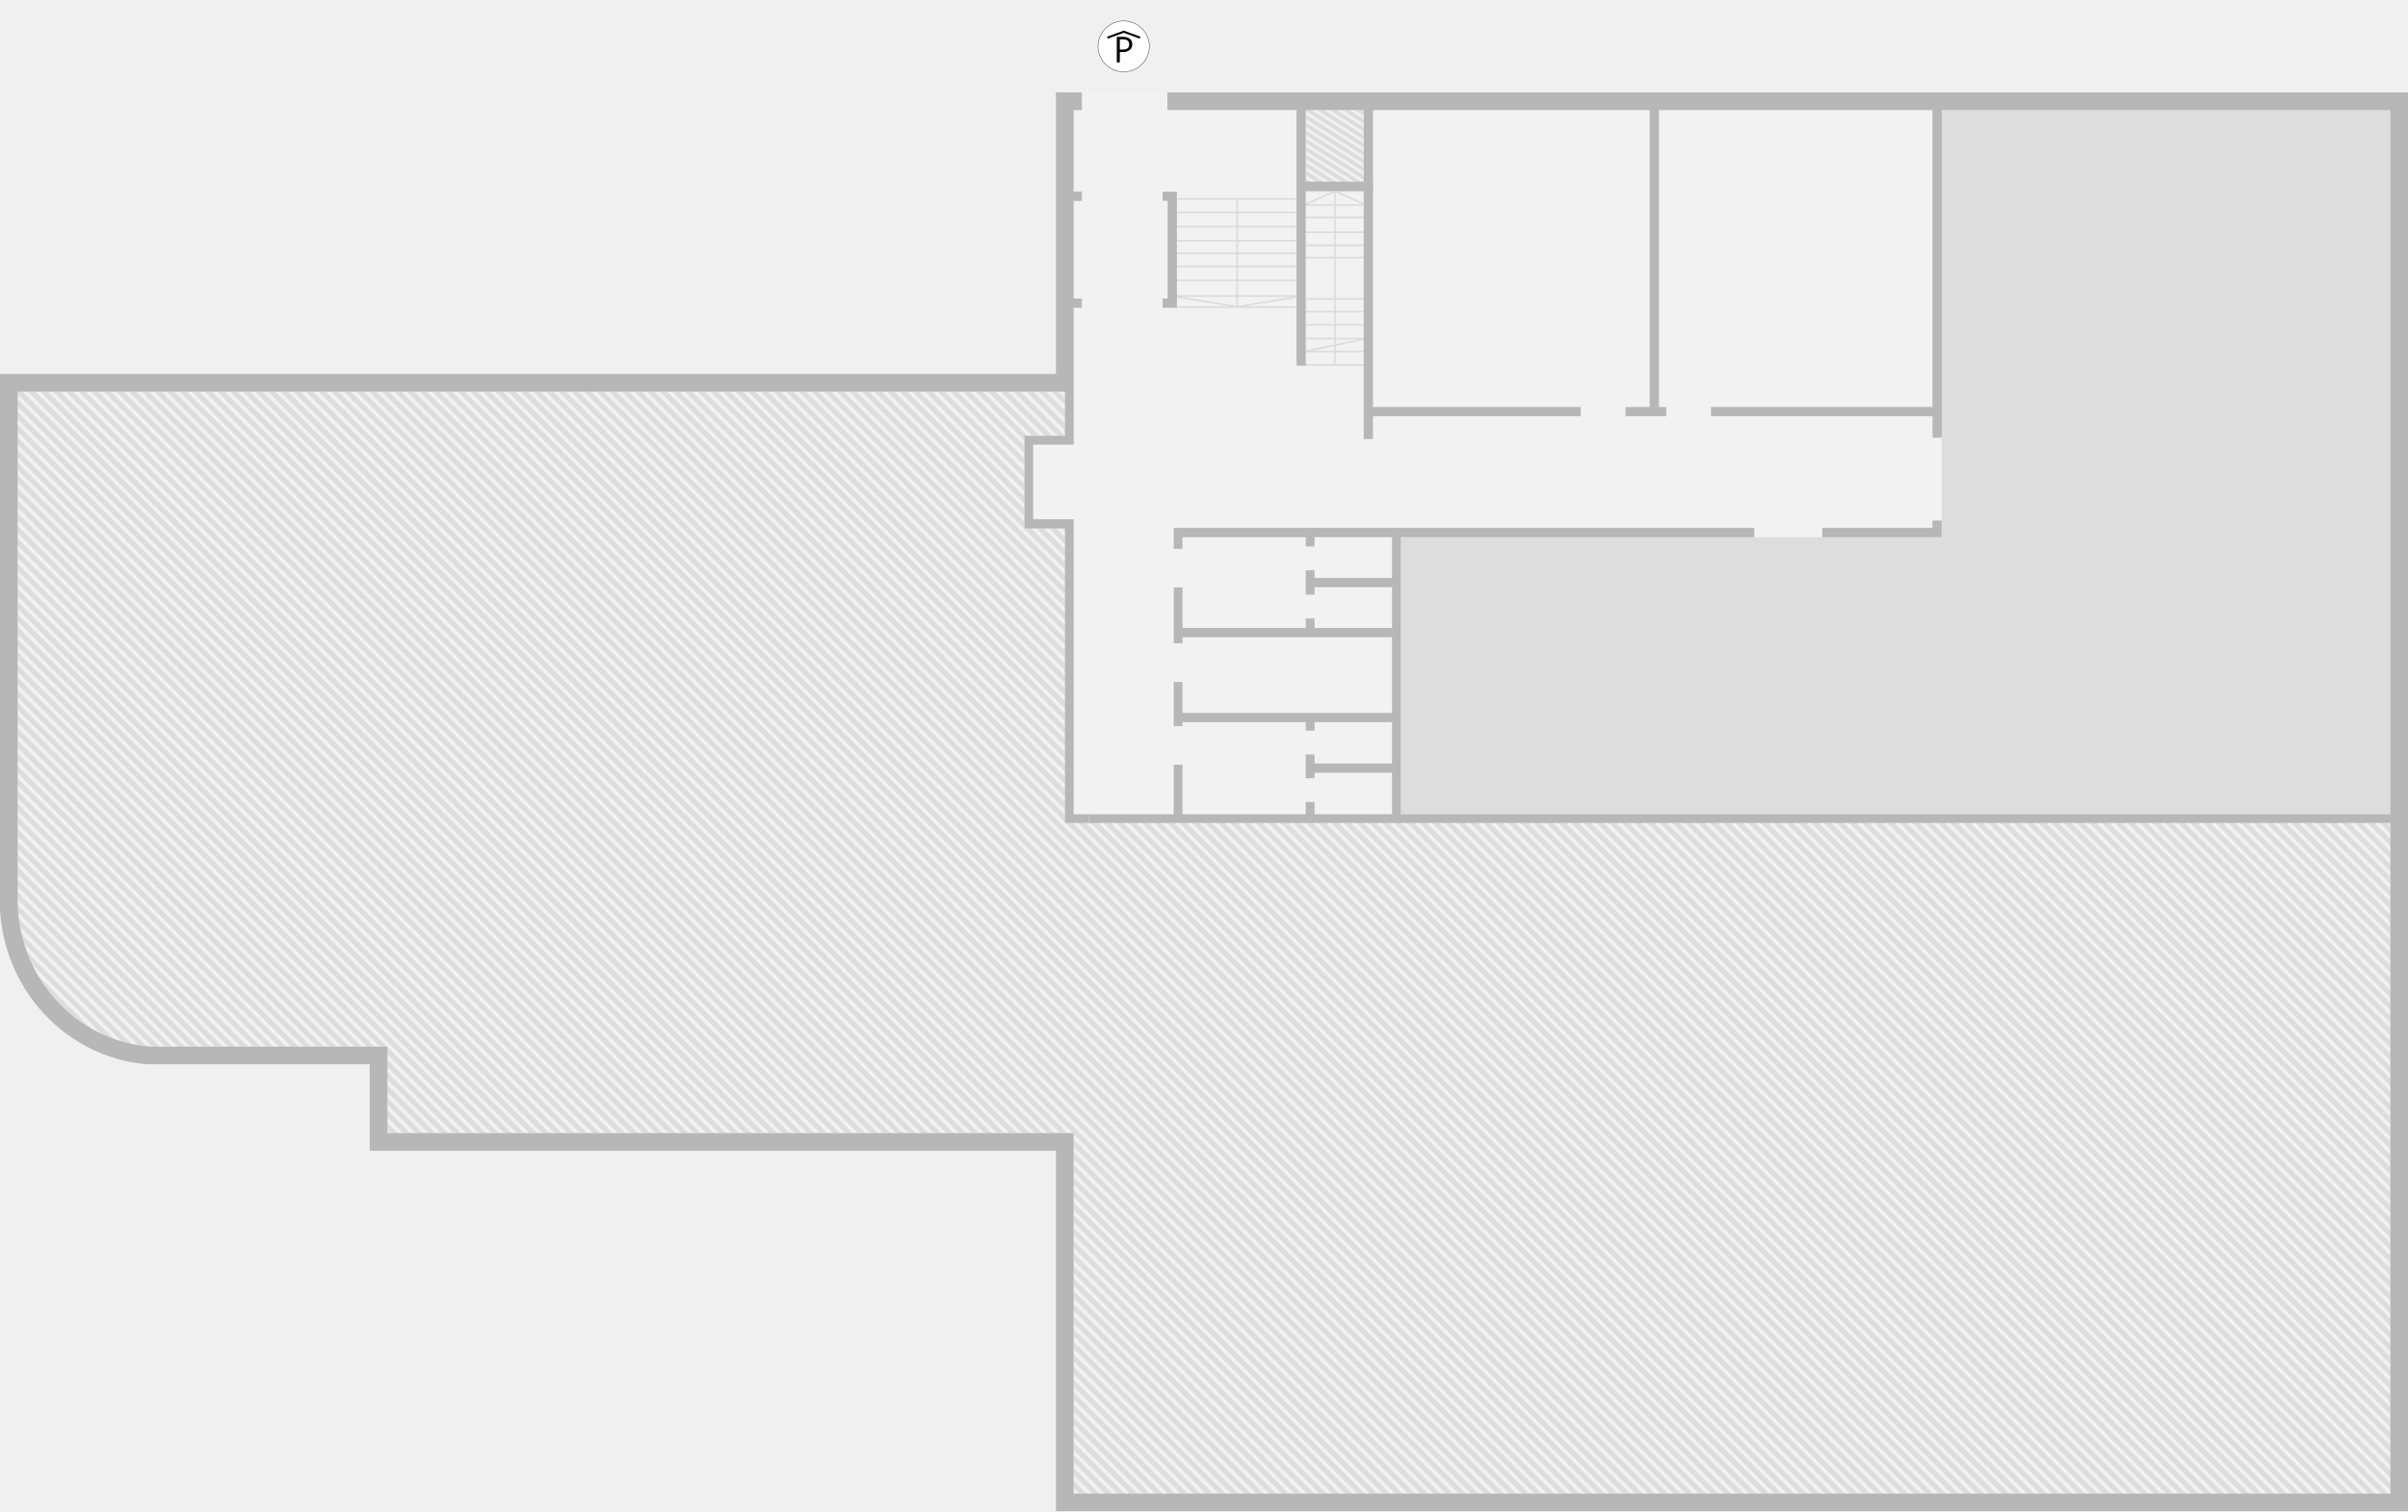
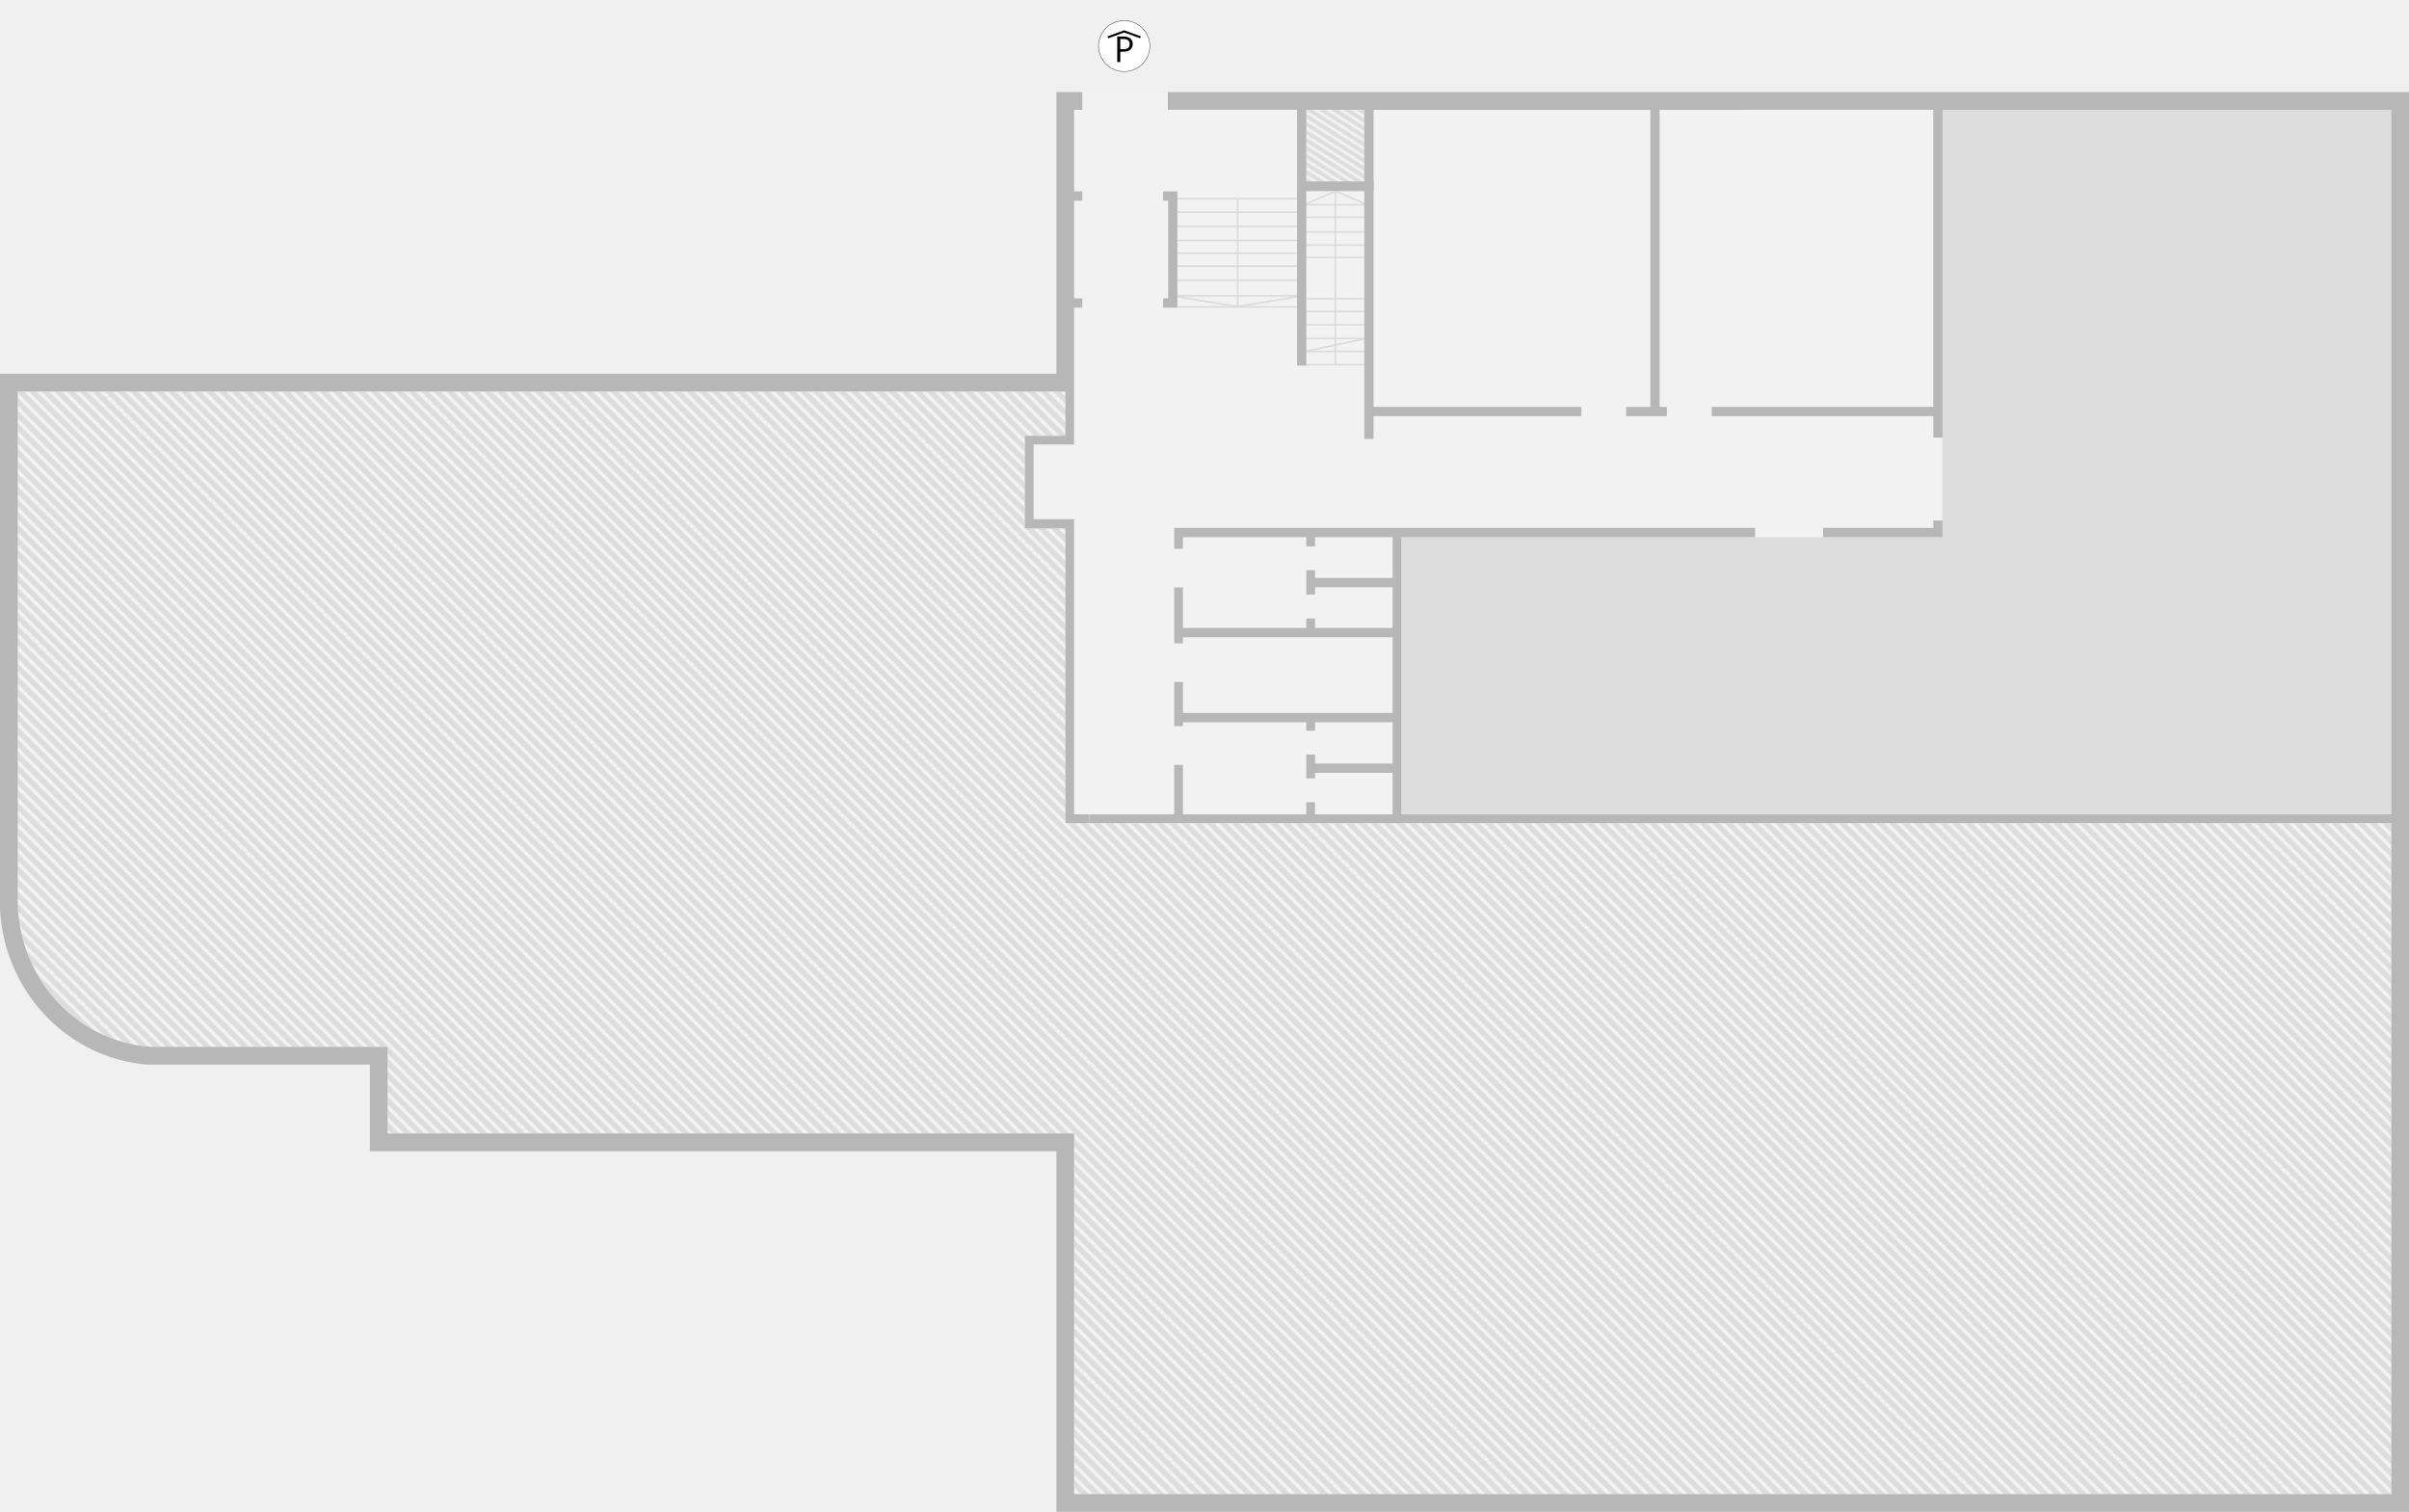
- <svg xmlns="http://www.w3.org/2000/svg" id="Livello_1" data-name="Livello 1" viewBox="0 0 5500 3452.19">
+ <svg xmlns="http://www.w3.org/2000/svg" id="Livello_1" data-name="Livello 1" viewBox="0 0 5500 3451.34">
  <defs>
-     <pattern id="locale_tecnico-5_2_" data-name="locale tecnico-5 2 " width="48.1" height="48.1" patternTransform="matrix(-0.6, 0, 0, 0.38, -9599.85, 9296.46)" patternUnits="userSpaceOnUse" viewBox="0 0 48.1 48.1">
+     <pattern id="locale_tecnico-5_2_" data-name="locale tecnico-5 2 " width="48.1" height="48.1" patternTransform="matrix(-0.6, 0, 0, 0.38, -9710.89, 9297.29)" patternUnits="userSpaceOnUse" viewBox="0 0 48.1 48.1">
+       <rect width="48.1" height="48.1" style="fill:none" />
+       <rect width="48.1" height="48.1" style="fill:none" />
+       <rect width="48.1" height="48.1" style="fill:none" />
+       <rect width="48.1" height="48.1" style="fill:none" />
      <rect width="48.1" height="48.1" style="fill:none" />
      <rect width="48.1" height="48.1" style="fill:none" />
      <rect width="48.1" height="48.1" style="fill:none" />
      <rect width="48.1" height="48.1" style="fill:none" />
      <rect width="48.1" height="48.1" style="fill:none" />
      <rect width="48.1" height="48.1" style="fill:none" />
      <rect x="44.7" y="-44.7" width="50.6" height="48.9" style="fill:#f2f2f2" />
      <line x1="48.1" x2="96.1" y2="-48.1" style="fill:none;stroke:#ddd;stroke-linecap:square;stroke-linejoin:round;stroke-width:20px" />
      <rect x="-3.4" y="-44.7" width="50.6" height="48.9" style="fill:#f2f2f2" />
      <line x2="48.1" y2="-48.1" style="fill:none;stroke:#ddd;stroke-linecap:square;stroke-linejoin:round;stroke-width:20px" />
      <line x1="-48.1" y2="-48.1" style="fill:none;stroke:#ddd;stroke-linecap:square;stroke-linejoin:round;stroke-width:20px" />
      <rect x="44.7" y="3.4" width="50.6" height="48.9" style="fill:#f2f2f2" />
      <line x1="48.1" y1="48.1" x2="96.1" style="fill:none;stroke:#ddd;stroke-linecap:square;stroke-linejoin:round;stroke-width:20px" />
      <rect x="-3.4" y="3.4" width="50.6" height="48.9" style="fill:#f2f2f2" />
      <line y1="48.1" x2="48.1" style="fill:none;stroke:#ddd;stroke-linecap:square;stroke-linejoin:round;stroke-width:20px" />
      <line x1="-48.1" y1="48.1" style="fill:none;stroke:#ddd;stroke-linecap:square;stroke-linejoin:round;stroke-width:20px" />
      <line x1="48.1" y1="96.1" x2="96.1" y2="48.1" style="fill:none;stroke:#ddd;stroke-linecap:square;stroke-linejoin:round;stroke-width:20px" />
      <line y1="96.1" x2="48.1" y2="48.1" style="fill:none;stroke:#ddd;stroke-linecap:square;stroke-linejoin:round;stroke-width:20px" />
      <line x1="-48.1" y1="96.1" y2="48.1" style="fill:none;stroke:#ddd;stroke-linecap:square;stroke-linejoin:round;stroke-width:20px" />
    </pattern>
-     <pattern id="locale_tecnico-6_2_" data-name="locale tecnico-6 2 " width="48.1" height="48.1" patternTransform="matrix(-0.6, 0, 0, 0.6, -9599.85, 13646.82)" patternUnits="userSpaceOnUse" viewBox="0 0 48.1 48.1">
+     <pattern id="locale_tecnico-6_2_" data-name="locale tecnico-6 2 " width="48.1" height="48.1" patternTransform="matrix(-0.6, 0, 0, 0.6, -9710.89, 13647.65)" patternUnits="userSpaceOnUse" viewBox="0 0 48.1 48.1">
+       <rect width="48.1" height="48.1" style="fill:none" />
+       <rect width="48.1" height="48.1" style="fill:none" />
+       <rect width="48.1" height="48.1" style="fill:none" />
+       <rect width="48.1" height="48.1" style="fill:none" />
      <rect width="48.1" height="48.1" style="fill:none" />
      <rect width="48.1" height="48.1" style="fill:none" />
      <rect width="48.1" height="48.1" style="fill:none" />
      <rect width="48.1" height="48.1" style="fill:none" />
      <rect width="48.1" height="48.1" style="fill:none" />
      <rect width="48.1" height="48.1" style="fill:none" />
      <rect x="44.7" y="-44.7" width="50.6" height="48.9" style="fill:#f2f2f2" />
      <line x1="48.1" x2="96.1" y2="-48.1" style="fill:none;stroke:#ddd;stroke-linecap:square;stroke-linejoin:round;stroke-width:20px" />
      <rect x="-3.4" y="-44.7" width="50.6" height="48.9" style="fill:#f2f2f2" />
      <line x2="48.1" y2="-48.1" style="fill:none;stroke:#ddd;stroke-linecap:square;stroke-linejoin:round;stroke-width:20px" />
      <line x1="-48.1" y2="-48.1" style="fill:none;stroke:#ddd;stroke-linecap:square;stroke-linejoin:round;stroke-width:20px" />
      <rect x="44.7" y="3.4" width="50.6" height="48.9" style="fill:#f2f2f2" />
      <line x1="48.1" y1="48.1" x2="96.1" style="fill:none;stroke:#ddd;stroke-linecap:square;stroke-linejoin:round;stroke-width:20px" />
      <rect x="-3.4" y="3.4" width="50.6" height="48.9" style="fill:#f2f2f2" />
      <line y1="48.1" x2="48.1" style="fill:none;stroke:#ddd;stroke-linecap:square;stroke-linejoin:round;stroke-width:20px" />
      <line x1="-48.1" y1="48.1" style="fill:none;stroke:#ddd;stroke-linecap:square;stroke-linejoin:round;stroke-width:20px" />
      <line x1="48.1" y1="96.1" x2="96.1" y2="48.1" style="fill:none;stroke:#ddd;stroke-linecap:square;stroke-linejoin:round;stroke-width:20px" />
      <line y1="96.1" x2="48.1" y2="48.1" style="fill:none;stroke:#ddd;stroke-linecap:square;stroke-linejoin:round;stroke-width:20px" />
      <line x1="-48.1" y1="96.1" y2="48.1" style="fill:none;stroke:#ddd;stroke-linecap:square;stroke-linejoin:round;stroke-width:20px" />
    </pattern>
  </defs>
  <g id="A4-floor-1">
    <g id="background">
-       <path d="M28.1,2202.31c3.8,9.24,8,18.35,12.4,27.17A375.34,375.34,0,0,0,106.39,2322a364.51,364.51,0,0,0,91.47,68.75q12.25,6.45,25,12.05a354.07,354.07,0,0,0,113.27,28.46H844.49v197.64H2411.81v823.34H5500V211H2411.81V854.21H0v1223.5A382.12,382.12,0,0,0,28.1,2202.31Z" style="fill:#f2f2f2" />
+       <path d="M28.1,2201.48c3.8,9.24,8,18.35,12.4,27.17a375.35,375.35,0,0,0,65.89,92.52,364.51,364.51,0,0,0,91.47,68.75q12.25,6.45,25,12a354.07,354.07,0,0,0,113.27,28.46H844.49V2628H2411.81v823.34H5500V210.17H2411.81V853.38H0v1223.5A382.12,382.12,0,0,0,28.1,2201.48Z" transform="translate(0 0)" style="fill:#f2f2f2" />
    </g>
    <g id="rooms">
-       <rect id="senza_codice" data-name="senza codice" x="3002.38" y="1765.15" width="177.07" height="94.92" style="fill:#f2f2f2" />
-       <rect id="senza_codice-2" data-name="senza codice-2" x="3002.38" y="1649.66" width="177.07" height="94.27" style="fill:#f2f2f2" />
-       <rect id="senza_codice-3" data-name="senza codice-3" x="3002.38" y="1341.4" width="177.07" height="93.12" style="fill:#f2f2f2" />
-       <rect id="senza_codice-4" data-name="senza codice-4" x="3002.38" y="1227.13" width="177.07" height="93.12" style="fill:#f2f2f2" />
-       <rect id="locale_tecnico-5" data-name="locale tecnico-5" x="2982.45" y="251.52" width="132.41" height="183.74" style="fill:url(#locale_tecnico-5_2_)" />
-       <path id="locale_tecnico-6" data-name="locale tecnico-6" d="M346.18,2390.77H885v197.65h1567.4v823.27H5459.64V1880H2432.38V1207.2h-92.47V995.65h92.47V894.71H40.5V2055.92C40.5,2234.06,175.92,2380.31,346.18,2390.77Z" style="fill:url(#locale_tecnico-6_2_)" />
-       <g class="clickable" id="A4--1-23-C" data-name="customclass A4--1-23-C">
-         <rect id="a" x="2452.31" y="458.85" width="214.56" height="223.02" style="fill:#f2f2f2" />
+       <rect id="senza_codice" data-name="senza codice" x="3002.38" y="1764.32" width="177.07" height="94.92" style="fill:#f2f2f2" />
+       <rect id="senza_codice-2" data-name="senza codice-2" x="3002.38" y="1648.83" width="177.07" height="94.27" style="fill:#f2f2f2" />
+       <rect id="senza_codice-3" data-name="senza codice-3" x="3002.38" y="1340.57" width="177.07" height="93.12" style="fill:#f2f2f2" />
+       <rect id="senza_codice-4" data-name="senza codice-4" x="3002.38" y="1226.3" width="177.07" height="93.12" style="fill:#f2f2f2" />
+       <rect id="locale_tecnico-5" data-name="locale tecnico-5" x="2982.45" y="250.69" width="132.41" height="183.74" style="fill:url(#locale_tecnico-5_2_)" />
+       <path id="locale_tecnico-6" data-name="locale tecnico-6" d="M346.18,2389.94H885v197.65H2452.4v823.27H5459.64V1879.17H2432.38v-672.8h-92.47V994.82h92.47V893.88H40.5V2055.09C40.5,2233.23,175.92,2379.48,346.18,2389.94Z" transform="translate(0 0)" style="fill:url(#locale_tecnico-6_2_)" />
+       <g class="clickable" id="A4--1-34" data-name="customclass A4--1-34">
+         <polygon id="tracciato_11" data-name="tracciato 11" points="3393.51 1859.16 3413.44 1859.16 3978.63 1859.16 3998.56 1859.16 4435 1859.16 4977.18 1859.16 4997.18 1859.16 5459.57 1859.16 5459.57 250.69 4435 250.69 4435 413.28 4435 434.43 4435 683.48 4435 704.69 4435 928.94 4435 950.08 4435 1205.15 4435 1226.3 3199.45 1226.3 3199.45 1319.42 3199.45 1340.57 3199.45 1433.62 3199.45 1454.77 3199.45 1627.68 3199.45 1648.83 3199.45 1743.1 3199.45 1764.32 3199.45 1859.16 3393.51 1859.16" style="fill:#ddd" />
+         <rect x="3199.45" y="250.76" width="2253.03" height="1606.16" style="fill:none" />
      </g>
-       <g class="clickable" id="A4--1-22" data-name="customclass A4--1-22" style="opacity:0.4">
+       <g class="clickable" id="A4--1-LIFT-A" data-name="customclass A4--1-LIFT-A">
+         <rect id="a" x="2452.31" y="458.02" width="214.56" height="223.02" style="fill:#f2f2f2" />
+       </g>
+       <g class="clickable" id="A4--1-STAIR-A" data-name="customclass A4--1-STAIR-A" style="opacity:0.4">
        <g id="scale">
-           <rect x="3047.11" y="437.2" width="3.58" height="395.86" style="fill:#b7b7b7" />
-           <rect x="2980.44" y="586.74" width="137.93" height="3.58" style="fill:#b7b7b7" />
-           <rect x="2982.88" y="681.01" width="137.86" height="3.58" style="fill:#b7b7b7" />
-           <rect x="2980.44" y="558.64" width="137.93" height="3.58" style="fill:#b7b7b7" />
-           <rect x="2980.44" y="528.67" width="137.93" height="3.58" style="fill:#b7b7b7" />
-           <rect x="2977" y="466.44" width="143.74" height="3.58" style="fill:#b7b7b7" />
-           <polygon points="2977.44 470.45 2975.99 467.17 3049.26 434.88 3121.32 466.6 3119.87 469.88 3049.26 438.8 2977.44 470.45" style="fill:#b7b7b7" />
-           <rect x="2980.44" y="494.83" width="137.93" height="3.58" style="fill:#b7b7b7" />
-           <rect x="2978.79" y="801.3" width="140.22" height="3.58" style="fill:#b7b7b7" />
-           <rect x="2978.79" y="831.55" width="140.22" height="3.58" style="fill:#b7b7b7" />
-           <rect x="2978.79" y="740.29" width="140.22" height="3.58" style="fill:#b7b7b7" />
-           <rect x="2978.79" y="710.04" width="140.22" height="3.58" style="fill:#b7b7b7" />
-           <rect x="2978.79" y="771.69" width="140.22" height="3.58" style="fill:#b7b7b7" />
-           <rect x="2976.96" y="786.5" width="143.59" height="3.58" transform="translate(-97.03 645.75) rotate(-11.9)" style="fill:#b7b7b7" />
-           <rect x="2982.88" y="434.9" width="137.86" height="3.58" style="fill:#b7b7b7" />
+           <rect x="3047.11" y="436.37" width="3.58" height="395.86" style="fill:#b7b7b7" />
+           <rect x="2980.44" y="585.91" width="137.93" height="3.58" style="fill:#b7b7b7" />
+           <rect x="2982.88" y="680.18" width="137.86" height="3.58" style="fill:#b7b7b7" />
+           <rect x="2980.44" y="557.81" width="137.93" height="3.58" style="fill:#b7b7b7" />
+           <rect x="2980.44" y="527.84" width="137.93" height="3.58" style="fill:#b7b7b7" />
+           <rect x="2977" y="465.61" width="143.74" height="3.58" style="fill:#b7b7b7" />
+           <polygon points="2977.44 469.62 2975.99 466.34 3049.26 434.05 3121.32 465.77 3119.87 469.05 3049.26 437.97 2977.44 469.62" style="fill:#b7b7b7" />
+           <rect x="2980.44" y="494" width="137.93" height="3.58" style="fill:#b7b7b7" />
+           <rect x="2978.79" y="800.47" width="140.22" height="3.58" style="fill:#b7b7b7" />
+           <rect x="2978.79" y="830.72" width="140.22" height="3.58" style="fill:#b7b7b7" />
+           <rect x="2978.79" y="739.46" width="140.22" height="3.58" style="fill:#b7b7b7" />
+           <rect x="2978.79" y="709.21" width="140.22" height="3.58" style="fill:#b7b7b7" />
+           <rect x="2978.79" y="770.86" width="140.22" height="3.58" style="fill:#b7b7b7" />
+           <rect x="2976.96" y="785.81" width="143.59" height="3.58" transform="translate(-96.89 645.59) rotate(-11.9)" style="fill:#b7b7b7" />
+           <rect x="2982.88" y="434.07" width="137.86" height="3.58" style="fill:#b7b7b7" />
        </g>
-         <rect x="2982.88" y="436.69" width="131.98" height="432.42" style="fill:none" />
+         <rect x="2982.88" y="435.86" width="131.98" height="432.42" style="fill:none" />
      </g>
-       <g class="clickable" id="A4--1-23" data-name="customclass A4--1-23" style="opacity:0.4">
+       <g id="STAIR" style="opacity:0.4">
        <g id="scale-2">
-           <rect x="2823.95" y="454.26" width="3.58" height="247.32" style="fill:#b7b7b7" />
-           <rect x="2684.94" y="452.54" width="280.52" height="3.58" style="fill:#b7b7b7" />
-           <rect x="2684.94" y="515.98" width="280.52" height="3.58" style="fill:#b7b7b7" />
-           <rect x="2685.09" y="483.36" width="280.44" height="3.58" style="fill:#b7b7b7" />
-           <rect x="2684.94" y="548.03" width="280.52" height="3.58" style="fill:#b7b7b7" />
-           <rect x="2684.94" y="638.71" width="280.52" height="3.58" style="fill:#b7b7b7" />
-           <rect x="2684.94" y="674.41" width="280.52" height="3.58" style="fill:#b7b7b7" />
-           <polygon points="2825.53 702.68 2685.44 679.62 2686.02 676.09 2825.52 699.05 2963.37 676.09 2963.96 679.62 2825.53 702.68" style="fill:#b7b7b7" />
-           <rect x="2684.94" y="577.06" width="280.52" height="3.58" style="fill:#b7b7b7" />
-           <rect x="2684.94" y="606.67" width="280.52" height="3.58" style="fill:#b7b7b7" />
-           <rect x="2684.94" y="699.79" width="280.52" height="3.58" style="fill:#b7b7b7" />
+           <rect x="2823.95" y="453.43" width="3.58" height="247.32" style="fill:#b7b7b7" />
+           <rect x="2684.94" y="451.71" width="280.52" height="3.58" style="fill:#b7b7b7" />
+           <rect x="2684.94" y="515.15" width="280.52" height="3.58" style="fill:#b7b7b7" />
+           <rect x="2685.09" y="482.53" width="280.44" height="3.58" style="fill:#b7b7b7" />
+           <rect x="2684.94" y="547.2" width="280.52" height="3.58" style="fill:#b7b7b7" />
+           <rect x="2684.94" y="637.88" width="280.52" height="3.58" style="fill:#b7b7b7" />
+           <rect x="2684.94" y="673.58" width="280.52" height="3.58" style="fill:#b7b7b7" />
+           <polygon points="2825.53 701.85 2685.44 678.79 2686.02 675.26 2825.52 698.22 2963.37 675.26 2963.96 678.79 2825.53 701.85" style="fill:#b7b7b7" />
+           <rect x="2684.94" y="576.23" width="280.52" height="3.58" style="fill:#b7b7b7" />
+           <rect x="2684.94" y="605.84" width="280.52" height="3.58" style="fill:#b7b7b7" />
+           <rect x="2684.94" y="698.96" width="280.52" height="3.58" style="fill:#b7b7b7" />
        </g>
-         <rect x="2688.1" y="415.04" width="273.2" height="312.85" style="fill:none" />
+         <rect x="2688.1" y="414.21" width="273.2" height="312.85" style="fill:none" />
      </g>
      <g class="clickable" id="A4--1-26" data-name="customclass A4--1-26">
-         <polygon id="_tracciato_3" data-name=" tracciato 3" points="3789.16 929.77 3789.16 251.52 4413.85 251.52 4413.85 684.31 4413.85 705.52 4413.85 929.77 3789.16 929.77" style="fill:#f2f2f2" />
+         <polygon id="_tracciato_3" data-name=" tracciato 3" points="3789.16 928.94 3789.16 250.69 4413.85 250.69 4413.85 683.48 4413.85 704.69 4413.85 928.94 3789.16 928.94" style="fill:#f2f2f2" />
      </g>
      <g class="clickable" id="A4--1-24" data-name="customclass A4--1-24">
-         <polygon id="_tracciato_5" data-name=" tracciato 5" points="3136.01 684.31 3136.01 251.52 3767.94 251.52 3767.94 929.77 3136.01 929.77 3136.01 705.52 3136.01 684.31" style="fill:#f2f2f2" />
+         <polygon id="_tracciato_5" data-name=" tracciato 5" points="3136.01 683.48 3136.01 250.69 3767.94 250.69 3767.94 928.94 3136.01 928.94 3136.01 704.69 3136.01 683.48" style="fill:#f2f2f2" />
+       </g>
+       <g class="clickable" id="A4--1-20" data-name="customclass A4--1-20">
+         <polygon id="_tracciato_8" data-name=" tracciato 8" points="2700.79 1433.62 2700.79 1226.3 2982.45 1226.3 2982.45 1319.42 2982.45 1340.57 2982.45 1433.62 2700.79 1433.62" style="fill:#f2f2f2" />
+       </g>
+       <g class="clickable" id="A4--1-19" data-name="customclass A4--1-19">
+         <polygon id="_tracciato_9" data-name=" tracciato 9" points="2700.79 1627.68 2700.79 1454.77 2982.45 1454.77 3002.38 1454.77 3179.52 1454.77 3179.52 1627.68 3002.38 1627.68 2982.45 1627.68 2700.79 1627.68" style="fill:#f2f2f2" />
+       </g>
+       <g class="clickable" id="A4--1-18" data-name="customclass A4--1-18">
+         <polygon id="_tracciato_10" data-name=" tracciato 10" points="2700.79 1859.16 2700.79 1648.83 2982.45 1648.83 2982.45 1743.1 2982.45 1764.32 2982.45 1859.16 2700.79 1859.16" style="fill:#f2f2f2" />
      </g>
      <g class="clickable" id="A4--1-21" data-name="customclass A4--1-21">
-         <polygon id="_tracciato_7" data-name=" tracciato 7" points="2359.84 1186.05 2359.84 1015.58 2432.39 1015.58 2452.31 1015.58 2452.31 995.65 2452.31 950.91 2452.31 950.91 2452.31 950.91 2666.95 950.91 2688.1 950.91 2688.1 950.91 2688.1 950.91 2688.1 950.91 2666.95 950.91 2452.31 950.91 2452.31 950.91 2961.3 950.91 2961.3 950.91 2961.3 950.91 2961.3 950.91 2982.45 950.91 2982.45 950.91 3114.86 950.91 3114.86 950.91 3114.86 950.91 3114.86 1002.89 3136.01 1002.89 3136.01 950.91 3475.09 950.91 3496.24 950.91 3767.94 950.91 3789.16 950.91 4060.86 950.91 4082.01 950.91 4413.85 950.91 4413.85 1205.98 3199.45 1205.98 3179.52 1205.98 3002.38 1205.98 2982.45 1205.98 2700.79 1205.98 2680.86 1205.98 2680.86 1227.13 2680.86 1434.45 2680.86 1455.6 2680.86 1628.51 2680.86 1649.66 2680.86 1859.99 2452.31 1859.99 2452.31 1207.2 2452.31 1186.63 2452.31 1186.05 2359.84 1186.05" style="fill:#f2f2f2" />
-       </g>
-       <g class="clickable" id="A4--1-20" data-name="customclass A4--1-20">
-         <polygon id="_tracciato_8" data-name=" tracciato 8" points="2700.79 1434.45 2700.79 1227.13 2982.45 1227.13 2982.45 1320.25 2982.45 1341.4 2982.45 1434.45 2700.79 1434.45" style="fill:#f2f2f2" />
-       </g>
-       <g class="clickable" id="A4--1-19" data-name="customclass A4--1-19">
-         <polygon id="_tracciato_9" data-name=" tracciato 9" points="2700.79 1628.51 2700.79 1455.6 2982.45 1455.6 3002.38 1455.6 3179.52 1455.6 3179.52 1628.51 3002.38 1628.51 2982.45 1628.51 2700.79 1628.51" style="fill:#f2f2f2" />
-       </g>
-       <g class="clickable" id="A4--1-18" data-name="customclass A4--1-18">
-         <polygon id="_tracciato_10" data-name=" tracciato 10" points="2700.79 1859.99 2700.79 1649.66 2982.45 1649.66 2982.45 1743.93 2982.45 1765.15 2982.45 1859.99 2700.79 1859.99" style="fill:#f2f2f2" />
-       </g>
-       <g class="clickable" id="A4--1-34" data-name="customclass A4--1-34">
-         <polygon id="tracciato_11" data-name="tracciato 11" points="3393.51 1859.99 3413.44 1859.99 3978.63 1859.99 3998.56 1859.99 4435 1859.99 4977.18 1859.99 4997.18 1859.99 5459.57 1859.99 5459.57 251.52 4435 251.52 4435 414.11 4435 435.26 4435 684.31 4435 705.52 4435 929.77 4435 950.91 4435 1205.98 4435 1227.13 3199.45 1227.13 3199.45 1320.25 3199.45 1341.4 3199.45 1434.45 3199.45 1455.6 3199.45 1628.51 3199.45 1649.66 3199.45 1743.93 3199.45 1765.15 3199.45 1859.99 3393.51 1859.99" style="fill:#ddd" />
+         <polygon id="_tracciato_7" data-name=" tracciato 7" points="2452.31 1206.37 2452.31 1185.8 2452.31 1185.22 2359.84 1185.22 2359.84 1014.75 2432.39 1014.75 2452.31 1014.75 2452.31 994.82 2452.31 950.08 2452.31 950.08 2452.31 950.08 2666.95 950.08 2688.1 950.08 2688.1 950.08 2688.1 950.08 2688.1 950.08 2666.95 950.08 2452.31 950.08 2452.31 950.08 2961.3 950.08 2961.3 950.08 2961.3 950.08 2961.3 950.08 2982.45 950.08 2982.45 950.08 3114.86 950.08 3114.86 950.08 3114.86 950.08 3114.86 1002.06 3136.01 1002.06 3136.01 950.08 3475.09 950.08 3496.24 950.08 3767.94 950.08 3789.16 950.08 4060.86 950.08 4082.01 950.08 4413.85 950.08 4413.85 1205.15 3199.45 1205.15 3179.52 1205.15 3002.38 1205.15 2982.45 1205.15 2700.79 1205.15 2680.86 1205.15 2452.31 1206.37" style="fill:#f2f2f2" />
      </g>
      <g class="clickable" data-building-code="P1" id="A1--1-G1--1" data-floor-code="-1">
-         <rect id="room-box-29" x="2469.38" y="1.33" width="194.49" height="209.76" style="fill:none;stroke:#f2f2f2;stroke-miterlimit:10" />
-         <path d="M2566.59,47.86a58.55,58.55,0,0,0-58.65,58.28h0v.07a58.65,58.65,0,0,0,117.29.07v-.07c.07-32.26-26.24-58.35-58.64-58.35" style="fill:#fff;stroke:#303030" />
-         <path d="M2557.7,113.16h6.88c10.32,0,14.55-4.22,14.55-12,0-6.59-3.87-11.32-14.26-11.32h-7.17Zm-6.89,29.4V84.13h14.7c11.76,0,20.65,5.66,20.65,16.85s-8,18-21.58,18h-6.88v23.59Zm52.34-54.41L2566.66,75l-36.49,13.27-1.65-4.45,38.14-13.83,38.14,13.83Z" />
+         <rect id="room-box-29" x="2469.38" y="0.5" width="194.49" height="209.76" style="fill:none;stroke:#f2f2f2;stroke-miterlimit:10" />
+         <path d="M2566.59,47a58.55,58.55,0,0,0-58.65,58.28h0v.07a58.65,58.65,0,0,0,117.29.07v-.07C2625.3,73.12,2599,47,2566.59,47" transform="translate(0 0)" style="fill:#fff;stroke:#303030" />
+         <path d="M2557.7,112.33h6.88c10.32,0,14.55-4.22,14.55-12,0-6.59-3.87-11.32-14.26-11.32h-7.17Zm-6.89,29.4V83.3h14.7c11.76,0,20.65,5.66,20.65,16.85s-8,18-21.58,18h-6.88v23.59Zm52.34-54.41-36.49-13.15-36.49,13.27L2528.52,83l38.14-13.82L2604.8,83Z" transform="translate(0 0)" />
      </g>
    </g>
    <g id="walls">
-       <path d="M4248.25,251.52h165.6V929.69H3908v21.15h506v49h21.15V251.52H5459.64V1860H4162.37v19.93h1297.2V3411.69H2452.31V2588.42H884.92V2390.77H346.18C175.92,2380.31,40.5,2234.14,40.5,2055.92V894.71H2432.38V995.65h-92.47v37.49h19.93v-17.49h92.47V703.16H2471V682h-18.71V459H2471V437.7h-18.71V251.52H2471V211h-59.21V854.21H0v1223.5a383.1,383.1,0,0,0,28.1,124.67c3.8,9.25,8,18.35,12.4,27.17A375.4,375.4,0,0,0,106.39,2322a364.71,364.71,0,0,0,91.47,68.74q12.25,6.46,25,12.05a354.07,354.07,0,0,0,113.27,28.46H844.49v197.64H2411.81v823.27H5500V211H2666.3v40.5h295v15.7h21.15v-15.7h132.41v751.37H3136v-52h474.5V929.77H3136V251.59h631.93V929.77h-55.27v21.14h93.12V929.77h-16.63V251.59l459.09-.07ZM2452.31,1880h34.49v-20h-34.49V1186.05h-92.47V1033.14h-19.93v152.91h0v21.15h92.47V1880M2982.45,267.22H2961.3v568.2h21.15Z" style="fill:#b7b7b7" />
-       <polygon points="3393.51 1879.99 3199.45 1879.99 3199.45 1879.99 3179.52 1879.99 3179.52 1879.99 3002.38 1879.99 2982.45 1879.99 2700.79 1879.99 2700.79 1879.99 2680.86 1879.99 2680.86 1879.99 2486.8 1879.99 2486.8 1859.99 2680.86 1859.99 2680.86 1747.01 2700.79 1747.01 2700.79 1859.99 2982.45 1859.99 2982.45 1832.18 3002.38 1832.18 3002.38 1859.99 3179.52 1859.99 3179.52 1765.15 3002.38 1765.15 3002.38 1777.84 2982.45 1777.84 2982.45 1765.15 2982.45 1743.93 2982.45 1723.43 3002.38 1723.43 3002.38 1743.93 3179.52 1743.93 3179.52 1649.66 3002.38 1649.66 3002.38 1669.02 2982.45 1669.02 2982.45 1649.66 2700.79 1649.66 2700.79 1658.77 2680.86 1658.77 2680.86 1649.66 2680.86 1628.51 2680.86 1557.76 2700.79 1557.76 2700.79 1628.51 2982.45 1628.51 3002.38 1628.51 3179.52 1628.51 3179.52 1455.6 3002.38 1455.6 2982.45 1455.6 2700.79 1455.6 2700.79 1469.51 2680.86 1469.51 2680.86 1455.6 2680.86 1434.45 2680.86 1341.97 2700.79 1341.97 2700.79 1434.45 2982.45 1434.45 2982.45 1412.73 3002.38 1412.73 3002.38 1434.45 3179.52 1434.45 3179.52 1341.4 3002.38 1341.4 3002.38 1358.32 2982.45 1358.32 2982.45 1341.4 2982.45 1320.25 2982.45 1302.69 3002.38 1302.69 3002.38 1320.25 3179.52 1320.25 3179.52 1227.13 3002.38 1227.13 3002.38 1248.28 2982.45 1248.28 2982.45 1227.13 2700.79 1227.13 2700.79 1253.73 2680.86 1253.73 2680.86 1227.13 2680.86 1205.98 2700.79 1205.98 2982.45 1205.98 3002.38 1205.98 3179.52 1205.98 3199.45 1205.98 4007.02 1205.98 4007.02 1227.13 3199.45 1227.13 3199.45 1320.25 3199.45 1341.4 3199.45 1434.45 3199.45 1455.6 3199.45 1628.51 3199.45 1649.66 3199.45 1743.93 3199.45 1765.15 3199.45 1859.99 3393.51 1859.99 3413.44 1859.99 3978.63 1859.99 3998.56 1859.99 4162.37 1859.99 4162.37 1879.99 3998.56 1879.99 3978.63 1879.99 3413.44 1879.99 3393.51 1879.99" style="fill:#b7b7b7" />
-       <polygon points="2655.48 437.7 2655.48 458.85 2666.95 458.85 2666.95 681.94 2655.48 681.94 2655.48 703.09 2666.95 703.09 2688.1 703.09 2688.1 681.94 2688.1 458.85 2688.1 437.7 2666.95 437.7 2655.48 437.7" style="fill:#b7b7b7" />
-       <polygon points="4162.37 1227.13 4413.85 1227.13 4435 1227.13 4435 1205.98 4435 1189.06 4413.85 1189.06 4413.85 1205.98 4162.37 1205.98 4162.37 1227.13" style="fill:#b7b7b7" />
-       <polyline points="2961.3 415.04 2961.3 436.19 3136.01 436.19 3136.01 415.04" style="fill:#b7b7b7" />
+       <path d="M4248.25,250.69h165.6V928.86H3908V950h506v49h21.15V250.69H5459.64V1859.17H4162.37v19.93h1297.2V3410.86H2452.31V2587.59H884.92V2389.94H346.18C175.92,2379.48,40.5,2233.31,40.5,2055.09V893.88H2432.38V994.82h-92.47v37.49h19.93v-17.49h92.47V702.33H2471V681.17h-18.71v-223H2471v-21.3h-18.71V250.69H2471V210.17h-59.21V853.38H0v1223.5a383.1,383.1,0,0,0,28.1,124.67c3.8,9.25,8,18.35,12.4,27.17a375.5,375.5,0,0,0,65.89,92.45,364.71,364.71,0,0,0,91.47,68.74q12.25,6.47,25,12.05a354.07,354.07,0,0,0,113.27,28.46H844.49v197.64H2411.81v823.27H5500V210.17H2666.3v40.5h295v15.7h21.15v-15.7h132.41V1002H3136V950h474.5V928.9H3136V250.76h631.93V928.94h-55.27v21.14h93.12V928.94h-16.63V250.76l459.09-.07ZM2452.31,1879.17h34.49v-20h-34.49V1185.22h-92.47V1032.31h-19.93v152.91h0v21.15h92.47v672.8M2982.45,266.39H2961.3v568.2h21.15Z" transform="translate(0 0)" style="fill:#b7b7b7" />
+       <polygon points="3393.51 1879.16 3199.45 1879.16 3199.45 1879.16 3179.52 1879.16 3179.52 1879.16 3002.38 1879.16 2982.45 1879.16 2700.79 1879.16 2700.79 1879.16 2680.86 1879.16 2680.86 1879.16 2486.8 1879.16 2486.8 1859.16 2680.86 1859.16 2680.86 1746.18 2700.79 1746.18 2700.79 1859.16 2982.45 1859.16 2982.45 1831.35 3002.38 1831.35 3002.38 1859.16 3179.52 1859.16 3179.52 1764.32 3002.38 1764.32 3002.38 1777.01 2982.45 1777.01 2982.45 1764.32 2982.45 1743.1 2982.45 1722.6 3002.38 1722.6 3002.38 1743.1 3179.52 1743.1 3179.52 1648.83 3002.38 1648.83 3002.38 1668.19 2982.45 1668.19 2982.45 1648.83 2700.79 1648.83 2700.79 1657.94 2680.86 1657.94 2680.86 1648.83 2680.86 1627.68 2680.86 1556.93 2700.79 1556.93 2700.79 1627.68 2982.45 1627.68 3002.38 1627.68 3179.52 1627.68 3179.52 1454.77 3002.38 1454.77 2982.45 1454.77 2700.79 1454.77 2700.79 1468.68 2680.86 1468.68 2680.86 1454.77 2680.86 1433.62 2680.86 1341.14 2700.79 1341.14 2700.79 1433.62 2982.45 1433.62 2982.45 1411.9 3002.38 1411.9 3002.38 1433.62 3179.52 1433.62 3179.52 1340.57 3002.38 1340.57 3002.38 1357.49 2982.45 1357.49 2982.45 1340.57 2982.45 1319.42 2982.45 1301.86 3002.38 1301.86 3002.38 1319.42 3179.52 1319.42 3179.52 1226.3 3002.38 1226.3 3002.38 1247.45 2982.45 1247.45 2982.45 1226.3 2700.79 1226.3 2700.79 1252.9 2680.86 1252.9 2680.86 1226.3 2680.86 1205.15 2700.79 1205.15 2982.45 1205.15 3002.38 1205.15 3179.52 1205.15 3199.45 1205.15 4007.02 1205.15 4007.02 1226.3 3199.45 1226.3 3199.45 1319.42 3199.45 1340.57 3199.45 1433.62 3199.45 1454.77 3199.45 1627.68 3199.45 1648.83 3199.45 1743.1 3199.45 1764.32 3199.45 1859.16 3393.51 1859.16 3413.44 1859.16 3978.63 1859.16 3998.56 1859.16 4162.37 1859.16 4162.37 1879.16 3998.56 1879.16 3978.63 1879.16 3413.44 1879.16 3393.51 1879.16" style="fill:#b7b7b7" />
+       <polygon points="2655.48 436.87 2655.48 458.02 2666.95 458.02 2666.95 681.11 2655.48 681.11 2655.48 702.26 2666.95 702.26 2688.1 702.26 2688.1 681.11 2688.1 458.02 2688.1 436.87 2666.95 436.87 2655.48 436.87" style="fill:#b7b7b7" />
+       <polygon points="4162.37 1226.3 4413.85 1226.3 4435 1226.3 4435 1205.15 4435 1188.23 4413.85 1188.23 4413.85 1205.15 4162.37 1205.15 4162.37 1226.3" style="fill:#b7b7b7" />
+       <polyline points="2961.3 414.21 2961.3 435.36 3136.01 435.36 3136.01 414.21" style="fill:#b7b7b7" />
    </g>
  </g>
</svg>
